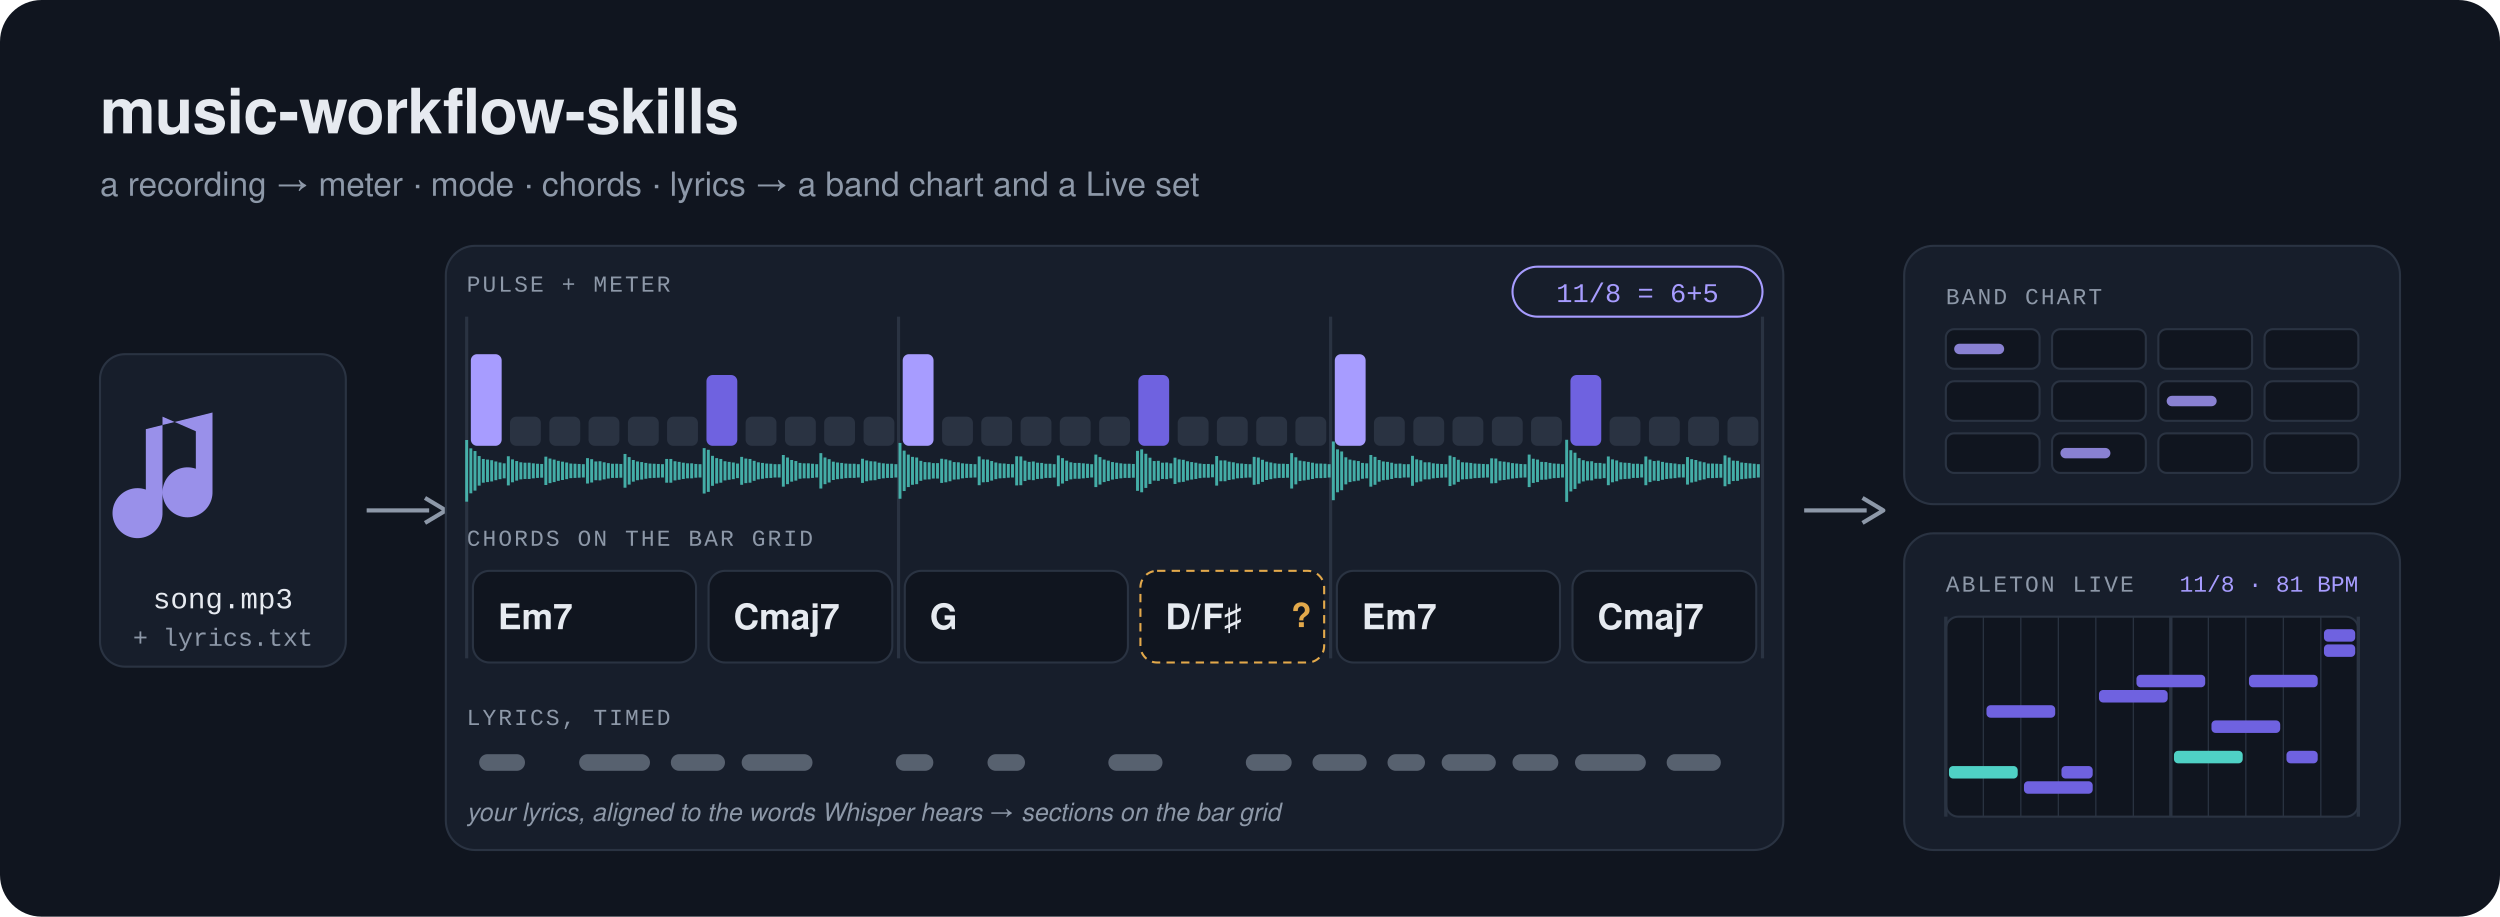
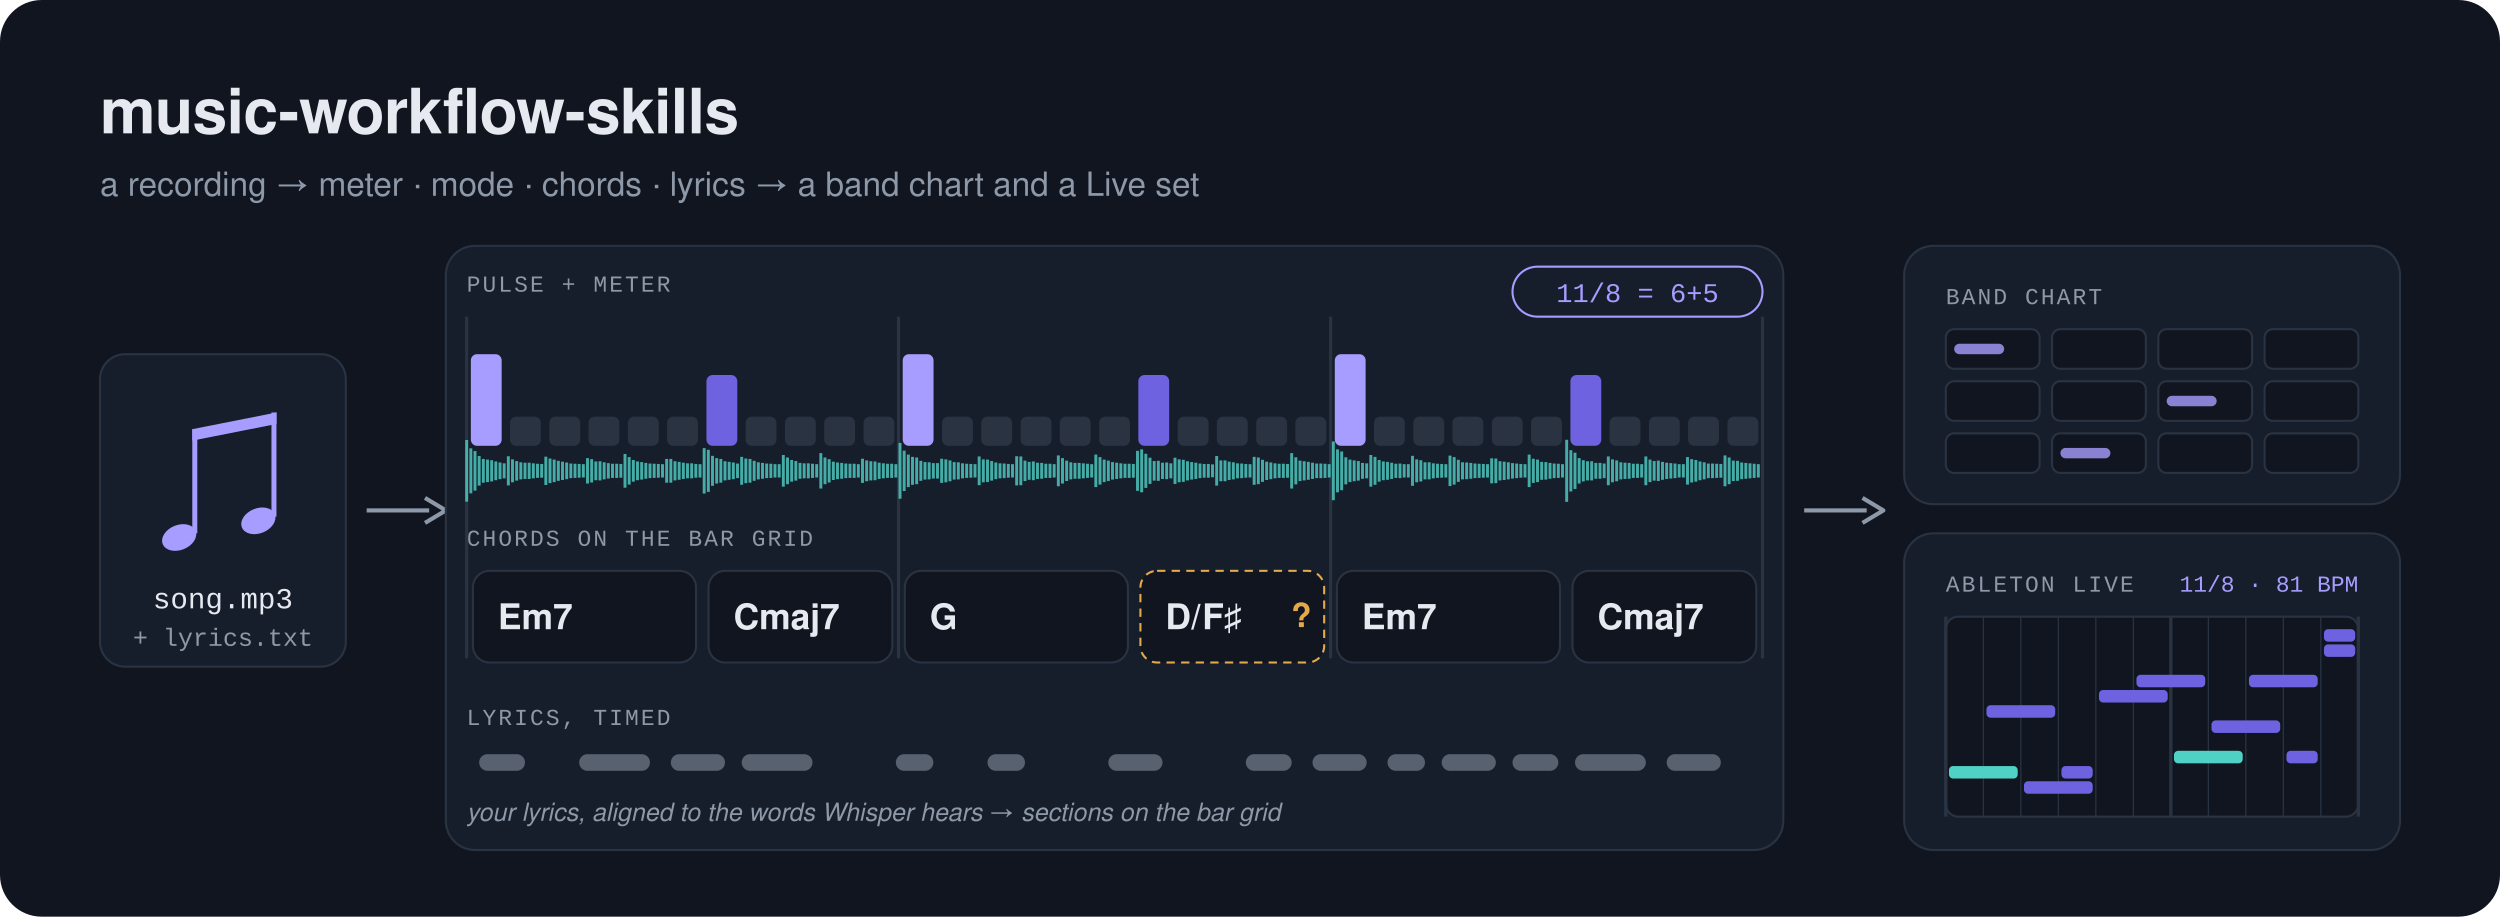
<svg xmlns="http://www.w3.org/2000/svg" viewBox="0 0 1200 440" width="1200" height="440" role="img" aria-label="A recording becomes pulse, an 11/8 meter grouped 6+5, chords on the bar grid, timed lyrics, a band chart and an Ableton Live clip">
  <rect width="1200" height="440" rx="20" fill="#10151F" />
  <text x="48" y="64" fill="#E6EAF0" font-family="'Avenir Next','Segoe UI','Helvetica Neue',Helvetica,Arial,sans-serif" font-size="30" font-weight="700" letter-spacing="-0.3">music-workflow-skills</text>
  <text x="48" y="94" fill="#8D98A8" font-family="'Avenir Next','Segoe UI','Helvetica Neue',Helvetica,Arial,sans-serif" font-size="16">a recording → meter · mode · chords · lyrics → a band chart and a Live set</text>
  <rect x="48" y="170" width="118" height="150" rx="12" fill="#171E2B" stroke="#2A3342" />
-   <path d="M78 200 v46 a12 12 0 1 1 -8 -11 V206 l32 -8 v38 a12 12 0 1 1 -8 -11 V207 z" fill="#A79CFF" opacity="0.9" />
+   <ellipse cx="86" cy="258" rx="8.5" ry="6" transform="rotate(-22 86 258)" fill="#A79CFF" />
+   <ellipse cx="124" cy="250" rx="8.5" ry="6" transform="rotate(-22 124 250)" fill="#A79CFF" />
+   <rect x="92.3" y="206" width="2.4" height="50" fill="#A79CFF" />
+   <rect x="130.3" y="198" width="2.4" height="50" fill="#A79CFF" />
+   <polygon points="92.3,206 132.7,198 132.7,203.5 92.3,211.5" fill="#A79CFF" />
  <text x="107" y="292" text-anchor="middle" fill="#E6EAF0" font-family="'SF Mono',Menlo,Consolas,'Liberation Mono',monospace" font-size="14">song.mp3</text>
  <text x="107" y="310" text-anchor="middle" fill="#8D98A8" font-family="'SF Mono',Menlo,Consolas,'Liberation Mono',monospace" font-size="12">+ lyrics.txt</text>
  <path d="M176 245 H206" stroke="#8D98A8" stroke-width="2" fill="none" />
  <path d="M204 239 L214 245 L204 251" stroke="#8D98A8" stroke-width="2" fill="none" stroke-linejoin="round" />
  <rect x="214" y="118" width="642" height="290" rx="14" fill="#171E2B" stroke="#2A3342" />
  <text x="224" y="140" fill="#8D98A8" font-family="'SF Mono',Menlo,Consolas,'Liberation Mono',monospace" font-size="11" letter-spacing="1">PULSE + METER</text>
  <text x="224" y="262" fill="#8D98A8" font-family="'SF Mono',Menlo,Consolas,'Liberation Mono',monospace" font-size="11" letter-spacing="1">CHORDS ON THE BAR GRID</text>
  <text x="224" y="348" fill="#8D98A8" font-family="'SF Mono',Menlo,Consolas,'Liberation Mono',monospace" font-size="11" letter-spacing="1">LYRICS, TIMED</text>
  <rect x="226.0" y="170.0" width="14.8" height="44" rx="3" fill="#A79CFF" />
  <rect x="244.8" y="200.0" width="14.8" height="14" rx="3" fill="#2A3342" />
  <rect x="263.7" y="200.0" width="14.8" height="14" rx="3" fill="#2A3342" />
  <rect x="282.5" y="200.0" width="14.8" height="14" rx="3" fill="#2A3342" />
  <rect x="301.4" y="200.0" width="14.8" height="14" rx="3" fill="#2A3342" />
  <rect x="320.2" y="200.0" width="14.8" height="14" rx="3" fill="#2A3342" />
  <rect x="339.1" y="180.0" width="14.8" height="34" rx="3" fill="#6F62E0" />
  <rect x="357.9" y="200.0" width="14.8" height="14" rx="3" fill="#2A3342" />
  <rect x="376.8" y="200.0" width="14.8" height="14" rx="3" fill="#2A3342" />
  <rect x="395.6" y="200.0" width="14.8" height="14" rx="3" fill="#2A3342" />
  <rect x="414.5" y="200.0" width="14.8" height="14" rx="3" fill="#2A3342" />
  <line x1="224.0" y1="152" x2="224.0" y2="316" stroke="#2A3342" stroke-width="1.5" />
  <rect x="433.3" y="170.0" width="14.8" height="44" rx="3" fill="#A79CFF" />
  <rect x="452.2" y="200.0" width="14.8" height="14" rx="3" fill="#2A3342" />
  <rect x="471.0" y="200.0" width="14.8" height="14" rx="3" fill="#2A3342" />
  <rect x="489.9" y="200.0" width="14.8" height="14" rx="3" fill="#2A3342" />
  <rect x="508.7" y="200.0" width="14.8" height="14" rx="3" fill="#2A3342" />
  <rect x="527.6" y="200.0" width="14.8" height="14" rx="3" fill="#2A3342" />
  <rect x="546.4" y="180.0" width="14.8" height="34" rx="3" fill="#6F62E0" />
  <rect x="565.3" y="200.0" width="14.8" height="14" rx="3" fill="#2A3342" />
  <rect x="584.1" y="200.0" width="14.8" height="14" rx="3" fill="#2A3342" />
  <rect x="603.0" y="200.0" width="14.8" height="14" rx="3" fill="#2A3342" />
  <rect x="621.8" y="200.0" width="14.8" height="14" rx="3" fill="#2A3342" />
  <line x1="431.3" y1="152" x2="431.3" y2="316" stroke="#2A3342" stroke-width="1.5" />
  <rect x="640.7" y="170.0" width="14.8" height="44" rx="3" fill="#A79CFF" />
  <rect x="659.5" y="200.0" width="14.8" height="14" rx="3" fill="#2A3342" />
  <rect x="678.4" y="200.0" width="14.8" height="14" rx="3" fill="#2A3342" />
  <rect x="697.2" y="200.0" width="14.8" height="14" rx="3" fill="#2A3342" />
  <rect x="716.1" y="200.0" width="14.8" height="14" rx="3" fill="#2A3342" />
  <rect x="734.9" y="200.0" width="14.8" height="14" rx="3" fill="#2A3342" />
  <rect x="753.8" y="180.0" width="14.8" height="34" rx="3" fill="#6F62E0" />
  <rect x="772.6" y="200.0" width="14.8" height="14" rx="3" fill="#2A3342" />
  <rect x="791.5" y="200.0" width="14.8" height="14" rx="3" fill="#2A3342" />
  <rect x="810.3" y="200.0" width="14.8" height="14" rx="3" fill="#2A3342" />
  <rect x="829.2" y="200.0" width="14.8" height="14" rx="3" fill="#2A3342" />
  <line x1="638.7" y1="152" x2="638.7" y2="316" stroke="#2A3342" stroke-width="1.5" />
  <line x1="846.0" y1="152" x2="846.0" y2="316" stroke="#2A3342" stroke-width="1.5" />
  <rect x="726" y="128" width="120" height="24" rx="12" fill="none" stroke="#A79CFF" />
  <text x="786" y="145" text-anchor="middle" fill="#A79CFF" font-family="'SF Mono',Menlo,Consolas,'Liberation Mono',monospace" font-size="13">11/8 = 6+5</text>
  <path d="M224 211.2 V240.8 M226 215.2 V236.8 M228 216.5 V235.5 M230 218.9 V233.1 M232 220.3 V231.7 M234 220.6 V231.4 M236 220.9 V231.1 M238 221.5 V230.5 M240 222.0 V230.0 M242 222.4 V229.6 M244 219.0 V233.0 M246 220.5 V231.5 M248 221.3 V230.7 M250 221.9 V230.1 M252 222.1 V229.9 M254 222.1 V229.9 M256 222.4 V229.6 M258 222.6 V229.4 M260 222.7 V229.3 M262 219.2 V232.8 M264 220.1 V231.9 M266 220.6 V231.4 M268 221.2 V230.8 M270 221.6 V230.4 M272 222.0 V230.0 M274 222.5 V229.5 M276 222.6 V229.4 M278 222.7 V229.3 M280 222.8 V229.2 M282 219.9 V232.1 M284 220.4 V231.6 M286 221.5 V230.5 M288 221.4 V230.6 M290 221.9 V230.1 M292 222.3 V229.7 M294 222.6 V229.4 M296 222.6 V229.4 M298 222.7 V229.3 M300 217.9 V234.1 M302 219.4 V232.6 M304 220.8 V231.2 M306 221.5 V230.5 M308 221.8 V230.2 M310 222.2 V229.8 M312 222.5 V229.5 M314 222.6 V229.4 M316 222.7 V229.3 M318 222.8 V229.2 M320 220.3 V231.7 M322 220.3 V231.7 M324 221.4 V230.6 M326 221.7 V230.3 M328 222.1 V229.9 M330 222.4 V229.6 M332 222.4 V229.6 M334 222.7 V229.3 M336 222.8 V229.2 M338 215.1 V236.9 M340 215.9 V236.1 M342 218.8 V233.2 M344 219.9 V232.1 M346 220.3 V231.7 M348 221.4 V230.6 M350 221.7 V230.3 M352 222.0 V230.0 M354 222.5 V229.5 M356 219.3 V232.7 M358 220.1 V231.9 M360 220.3 V231.7 M362 221.2 V230.8 M364 221.9 V230.1 M366 222.2 V229.8 M368 222.5 V229.5 M370 222.6 V229.4 M372 222.8 V229.2 M374 222.8 V229.2 M376 218.4 V233.6 M378 219.6 V232.4 M380 220.8 V231.2 M382 221.3 V230.7 M384 222.2 V229.8 M386 222.4 V229.6 M388 222.4 V229.6 M390 222.6 V229.4 M392 222.8 V229.2 M394 217.5 V234.5 M396 219.6 V232.4 M398 220.4 V231.6 M400 221.6 V230.4 M402 222.0 V230.0 M404 222.2 V229.8 M406 222.5 V229.5 M408 222.6 V229.4 M410 222.6 V229.4 M412 222.8 V229.2 M414 220.2 V231.8 M416 221.0 V231.0 M418 221.4 V230.6 M420 221.5 V230.5 M422 222.1 V229.9 M424 222.4 V229.6 M426 222.6 V229.4 M428 222.6 V229.4 M430 222.8 V229.2 M432 212.6 V239.4 M434 216.3 V235.7 M436 218.2 V233.8 M438 219.3 V232.7 M440 219.6 V232.4 M442 221.2 V230.8 M444 221.8 V230.2 M446 221.9 V230.1 M448 222.3 V229.7 M450 222.3 V229.7 M452 220.2 V231.8 M454 220.5 V231.5 M456 221.0 V231.0 M458 221.8 V230.2 M460 221.9 V230.1 M462 222.4 V229.6 M464 222.6 V229.4 M466 222.7 V229.3 M468 222.8 V229.2 M470 219.1 V232.9 M472 220.5 V231.5 M474 220.6 V231.4 M476 221.3 V230.7 M478 222.0 V230.0 M480 222.4 V229.6 M482 222.5 V229.5 M484 222.7 V229.3 M486 222.8 V229.2 M488 219.0 V233.0 M490 219.1 V232.9 M492 221.1 V230.9 M494 221.7 V230.3 M496 221.5 V230.5 M498 222.1 V229.9 M500 222.2 V229.8 M502 222.6 V229.4 M504 222.6 V229.4 M506 222.8 V229.2 M508 218.6 V233.4 M510 219.9 V232.1 M512 221.1 V230.9 M514 221.9 V230.1 M516 222.2 V229.8 M518 222.2 V229.8 M520 222.4 V229.6 M522 222.6 V229.4 M524 222.8 V229.2 M526 218.2 V233.8 M528 219.4 V232.6 M530 220.6 V231.4 M532 221.1 V230.9 M534 221.8 V230.2 M536 222.1 V229.9 M538 222.4 V229.6 M540 222.6 V229.4 M542 222.6 V229.4 M544 222.7 V229.3 M546 216.4 V235.6 M548 215.7 V236.3 M550 217.8 V234.2 M552 219.7 V232.3 M554 221.3 V230.7 M556 221.2 V230.8 M558 222.1 V229.9 M560 222.0 V230.0 M562 222.4 V229.6 M564 219.7 V232.3 M566 220.5 V231.5 M568 220.7 V231.3 M570 221.4 V230.6 M572 221.8 V230.2 M574 222.1 V229.9 M576 222.5 V229.5 M578 222.7 V229.3 M580 222.7 V229.3 M582 222.9 V229.1 M584 218.9 V233.1 M586 221.0 V231.0 M588 221.0 V231.0 M590 221.6 V230.4 M592 221.9 V230.1 M594 222.4 V229.6 M596 222.5 V229.5 M598 222.7 V229.3 M600 222.8 V229.2 M602 219.3 V232.7 M604 219.6 V232.4 M606 220.7 V231.3 M608 221.6 V230.4 M610 222.0 V230.0 M612 222.4 V229.6 M614 222.6 V229.4 M616 222.6 V229.4 M618 222.7 V229.3 M620 217.5 V234.5 M622 219.5 V232.5 M624 221.1 V230.9 M626 221.4 V230.6 M628 221.7 V230.3 M630 222.1 V229.9 M632 222.5 V229.5 M634 222.5 V229.5 M636 222.6 V229.4 M638 222.8 V229.2 M640 211.9 V240.1 M642 215.7 V236.3 M644 216.7 V235.3 M646 219.5 V232.5 M648 220.6 V231.4 M650 221.0 V231.0 M652 221.3 V230.7 M654 222.2 V229.8 M656 222.4 V229.6 M658 218.4 V233.6 M660 219.3 V232.7 M662 220.8 V231.2 M664 221.5 V230.5 M666 221.7 V230.3 M668 222.1 V229.9 M670 222.6 V229.4 M672 222.5 V229.5 M674 222.8 V229.2 M676 222.8 V229.2 M678 218.8 V233.2 M680 220.5 V231.5 M682 220.9 V231.1 M684 221.9 V230.1 M686 221.9 V230.1 M688 222.4 V229.6 M690 222.6 V229.4 M692 222.7 V229.3 M694 222.8 V229.2 M696 218.7 V233.3 M698 219.4 V232.6 M700 220.7 V231.3 M702 221.9 V230.1 M704 222.0 V230.0 M706 222.2 V229.8 M708 222.5 V229.5 M710 222.6 V229.4 M712 222.7 V229.3 M714 222.8 V229.2 M716 220.0 V232.0 M718 220.1 V231.9 M720 221.4 V230.6 M722 221.6 V230.4 M724 221.9 V230.1 M726 222.3 V229.7 M728 222.5 V229.5 M730 222.7 V229.3 M732 222.8 V229.2 M734 218.2 V233.8 M736 220.2 V231.8 M738 220.6 V231.4 M740 221.7 V230.3 M742 221.8 V230.2 M744 222.2 V229.8 M746 222.5 V229.5 M748 222.6 V229.4 M750 222.8 V229.2 M752 211.1 V240.9 M754 216.1 V235.9 M756 217.3 V234.7 M758 219.9 V232.1 M760 220.9 V231.1 M762 221.4 V230.6 M764 221.4 V230.6 M766 222.2 V229.8 M768 222.2 V229.8 M770 222.5 V229.5 M772 219.1 V232.9 M774 220.5 V231.5 M776 221.0 V231.0 M778 221.9 V230.1 M780 222.1 V229.9 M782 222.2 V229.8 M784 222.6 V229.4 M786 222.6 V229.4 M788 222.8 V229.2 M790 219.1 V232.9 M792 220.6 V231.4 M794 221.3 V230.7 M796 221.1 V230.9 M798 221.7 V230.3 M800 222.1 V229.9 M802 222.3 V229.7 M804 222.5 V229.5 M806 222.8 V229.2 M808 222.8 V229.2 M810 219.4 V232.6 M812 220.4 V231.6 M814 220.8 V231.2 M816 221.5 V230.5 M818 221.9 V230.1 M820 222.5 V229.5 M822 222.5 V229.5 M824 222.6 V229.4 M826 222.7 V229.3 M828 218.6 V233.4 M830 219.6 V232.4 M832 221.1 V230.9 M834 221.2 V230.8 M836 222.0 V230.0 M838 222.2 V229.8 M840 222.4 V229.6 M842 222.6 V229.4 M844 222.8 V229.2" stroke="#4FD1C5" stroke-width="1.4" opacity="0.8" />
  <rect x="227.0" y="274" width="107.1" height="44" rx="8" fill="#10151F" stroke="#2A3342" />
  <text x="239.0" y="302" fill="#E6EAF0" font-family="'Avenir Next','Segoe UI','Helvetica Neue',Helvetica,Arial,sans-serif" font-size="17" font-weight="600">Em7</text>
  <rect x="340.1" y="274" width="88.2" height="44" rx="8" fill="#10151F" stroke="#2A3342" />
  <text x="352.1" y="302" fill="#E6EAF0" font-family="'Avenir Next','Segoe UI','Helvetica Neue',Helvetica,Arial,sans-serif" font-size="17" font-weight="600">Cmaj7</text>
  <rect x="434.3" y="274" width="107.1" height="44" rx="8" fill="#10151F" stroke="#2A3342" />
  <text x="446.3" y="302" fill="#E6EAF0" font-family="'Avenir Next','Segoe UI','Helvetica Neue',Helvetica,Arial,sans-serif" font-size="17" font-weight="600">G</text>
  <rect x="547.4" y="274" width="88.2" height="44" rx="8" fill="#10151F" stroke="#E3A94B" stroke-dasharray="4 3" />
  <text x="559.4" y="302" fill="#E6EAF0" font-family="'Avenir Next','Segoe UI','Helvetica Neue',Helvetica,Arial,sans-serif" font-size="17" font-weight="600">D/F♯</text>
  <text x="619.7" y="301" fill="#E3A94B" font-family="'Avenir Next','Segoe UI','Helvetica Neue',Helvetica,Arial,sans-serif" font-size="16" font-weight="700">?</text>
  <rect x="641.7" y="274" width="107.1" height="44" rx="8" fill="#10151F" stroke="#2A3342" />
  <text x="653.7" y="302" fill="#E6EAF0" font-family="'Avenir Next','Segoe UI','Helvetica Neue',Helvetica,Arial,sans-serif" font-size="17" font-weight="600">Em7</text>
  <rect x="754.8" y="274" width="88.2" height="44" rx="8" fill="#10151F" stroke="#2A3342" />
  <text x="766.8" y="302" fill="#E6EAF0" font-family="'Avenir Next','Segoe UI','Helvetica Neue',Helvetica,Arial,sans-serif" font-size="17" font-weight="600">Cmaj7</text>
  <rect x="230.0" y="362" width="22" height="8" rx="4" fill="#8D98A8" opacity="0.55" />
  <rect x="278.0" y="362" width="34" height="8" rx="4" fill="#8D98A8" opacity="0.55" />
  <rect x="322.0" y="362" width="26" height="8" rx="4" fill="#8D98A8" opacity="0.55" />
  <rect x="356.0" y="362" width="34" height="8" rx="4" fill="#8D98A8" opacity="0.55" />
  <rect x="430.0" y="362" width="18" height="8" rx="4" fill="#8D98A8" opacity="0.55" />
  <rect x="474.0" y="362" width="18" height="8" rx="4" fill="#8D98A8" opacity="0.55" />
  <rect x="532.0" y="362" width="26" height="8" rx="4" fill="#8D98A8" opacity="0.55" />
  <rect x="598.0" y="362" width="22" height="8" rx="4" fill="#8D98A8" opacity="0.55" />
  <rect x="630.0" y="362" width="26" height="8" rx="4" fill="#8D98A8" opacity="0.55" />
  <rect x="666.0" y="362" width="18" height="8" rx="4" fill="#8D98A8" opacity="0.55" />
  <rect x="692.0" y="362" width="26" height="8" rx="4" fill="#8D98A8" opacity="0.55" />
  <rect x="726.0" y="362" width="22" height="8" rx="4" fill="#8D98A8" opacity="0.55" />
  <rect x="756.0" y="362" width="34" height="8" rx="4" fill="#8D98A8" opacity="0.55" />
  <rect x="800.0" y="362" width="26" height="8" rx="4" fill="#8D98A8" opacity="0.55" />
  <text x="224" y="394" fill="#8D98A8" font-family="'Avenir Next','Segoe UI','Helvetica Neue',Helvetica,Arial,sans-serif" font-size="12" font-style="italic">your lyrics, aligned to the words Whisper hears → sections on the bar grid</text>
  <path d="M866 245 H896" stroke="#8D98A8" stroke-width="2" fill="none" />
  <path d="M894 239 L904 245 L894 251" stroke="#8D98A8" stroke-width="2" fill="none" stroke-linejoin="round" />
  <rect x="914" y="118" width="238" height="124" rx="14" fill="#171E2B" stroke="#2A3342" />
  <text x="934" y="146" fill="#8D98A8" font-family="'SF Mono',Menlo,Consolas,'Liberation Mono',monospace" font-size="11" letter-spacing="1">BAND CHART</text>
  <rect x="934" y="158" width="45" height="19" rx="4" fill="#10151F" stroke="#2A3342" />
  <rect x="938" y="165" width="24" height="5" rx="2.5" fill="#A79CFF" opacity="0.8" />
  <rect x="985" y="158" width="45" height="19" rx="4" fill="#10151F" stroke="#2A3342" />
  <rect x="1036" y="158" width="45" height="19" rx="4" fill="#10151F" stroke="#2A3342" />
  <rect x="1087" y="158" width="45" height="19" rx="4" fill="#10151F" stroke="#2A3342" />
  <rect x="934" y="183" width="45" height="19" rx="4" fill="#10151F" stroke="#2A3342" />
  <rect x="985" y="183" width="45" height="19" rx="4" fill="#10151F" stroke="#2A3342" />
  <rect x="1036" y="183" width="45" height="19" rx="4" fill="#10151F" stroke="#2A3342" />
  <rect x="1040" y="190" width="24" height="5" rx="2.5" fill="#A79CFF" opacity="0.8" />
  <rect x="1087" y="183" width="45" height="19" rx="4" fill="#10151F" stroke="#2A3342" />
  <rect x="934" y="208" width="45" height="19" rx="4" fill="#10151F" stroke="#2A3342" />
  <rect x="985" y="208" width="45" height="19" rx="4" fill="#10151F" stroke="#2A3342" />
  <rect x="989" y="215" width="24" height="5" rx="2.5" fill="#A79CFF" opacity="0.8" />
  <rect x="1036" y="208" width="45" height="19" rx="4" fill="#10151F" stroke="#2A3342" />
  <rect x="1087" y="208" width="45" height="19" rx="4" fill="#10151F" stroke="#2A3342" />
  <rect x="914" y="256" width="238" height="152" rx="14" fill="#171E2B" stroke="#2A3342" />
  <text x="934" y="284" fill="#8D98A8" font-family="'SF Mono',Menlo,Consolas,'Liberation Mono',monospace" font-size="11" letter-spacing="1">ABLETON LIVE</text>
  <text x="1132" y="284" text-anchor="end" fill="#A79CFF" font-family="'SF Mono',Menlo,Consolas,'Liberation Mono',monospace" font-size="11">11/8 · 81 BPM</text>
  <rect x="934" y="296" width="198" height="96" rx="6" fill="#10151F" stroke="#2A3342" />
  <line x1="934.0" y1="296" x2="934.0" y2="392" stroke="#2A3342" stroke-width="1.6" />
  <line x1="952.0" y1="296" x2="952.0" y2="392" stroke="#2A3342" stroke-width="0.6" />
  <line x1="970.0" y1="296" x2="970.0" y2="392" stroke="#2A3342" stroke-width="0.6" />
  <line x1="988.0" y1="296" x2="988.0" y2="392" stroke="#2A3342" stroke-width="0.6" />
  <line x1="1006.0" y1="296" x2="1006.0" y2="392" stroke="#2A3342" stroke-width="0.6" />
  <line x1="1024.0" y1="296" x2="1024.0" y2="392" stroke="#2A3342" stroke-width="0.6" />
  <line x1="1042.0" y1="296" x2="1042.0" y2="392" stroke="#2A3342" stroke-width="1.6" />
  <line x1="1060.0" y1="296" x2="1060.0" y2="392" stroke="#2A3342" stroke-width="0.6" />
  <line x1="1078.0" y1="296" x2="1078.0" y2="392" stroke="#2A3342" stroke-width="0.6" />
  <line x1="1096.0" y1="296" x2="1096.0" y2="392" stroke="#2A3342" stroke-width="0.6" />
  <line x1="1114.0" y1="296" x2="1114.0" y2="392" stroke="#2A3342" stroke-width="0.6" />
  <line x1="1132.0" y1="296" x2="1132.0" y2="392" stroke="#2A3342" stroke-width="1.6" />
  <rect x="935.5" y="367.7" width="33.0" height="6" rx="2" fill="#4FD1C5" />
  <rect x="953.5" y="338.5" width="33.0" height="6" rx="2" fill="#6F62E0" />
  <rect x="971.5" y="375.0" width="33.0" height="6" rx="2" fill="#6F62E0" />
  <rect x="989.5" y="367.7" width="15.0" height="6" rx="2" fill="#6F62E0" />
  <rect x="1007.5" y="331.2" width="33.0" height="6" rx="2" fill="#6F62E0" />
  <rect x="1025.5" y="323.9" width="33.0" height="6" rx="2" fill="#6F62E0" />
  <rect x="1043.5" y="360.4" width="33.0" height="6" rx="2" fill="#4FD1C5" />
  <rect x="1061.5" y="345.8" width="33.0" height="6" rx="2" fill="#6F62E0" />
  <rect x="1079.5" y="323.9" width="33.0" height="6" rx="2" fill="#6F62E0" />
  <rect x="1097.5" y="360.4" width="15.0" height="6" rx="2" fill="#6F62E0" />
  <rect x="1115.5" y="302.0" width="15.0" height="6" rx="2" fill="#6F62E0" />
  <rect x="1115.5" y="309.3" width="15.0" height="6" rx="2" fill="#6F62E0" />
</svg>
